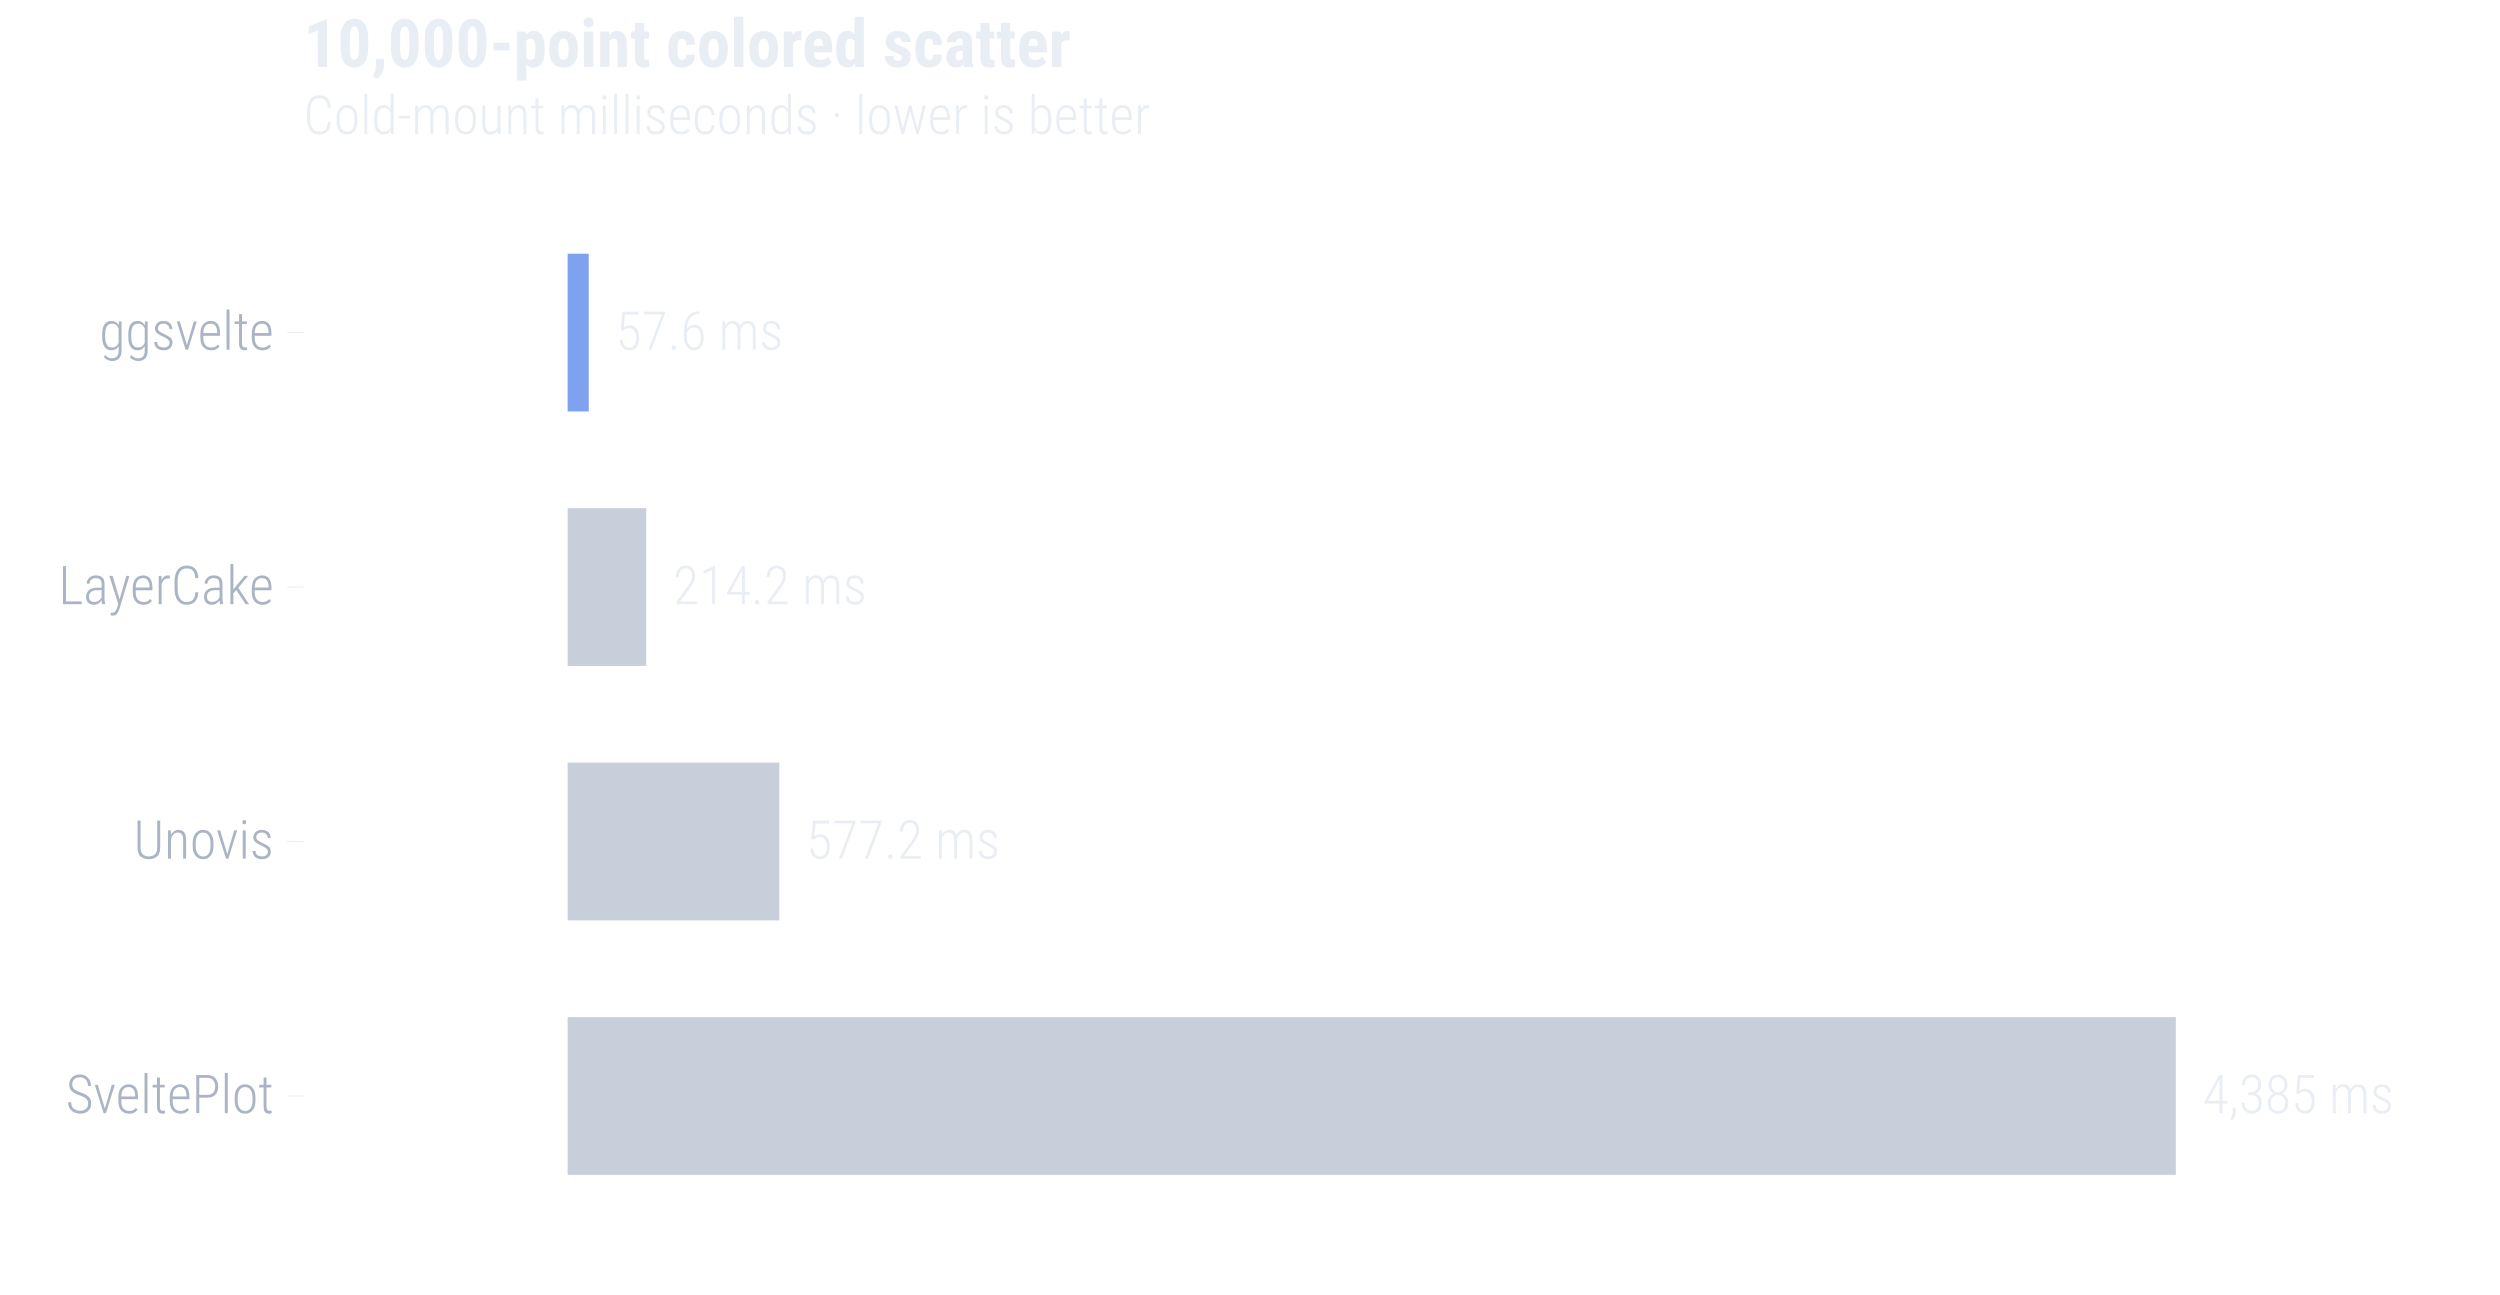
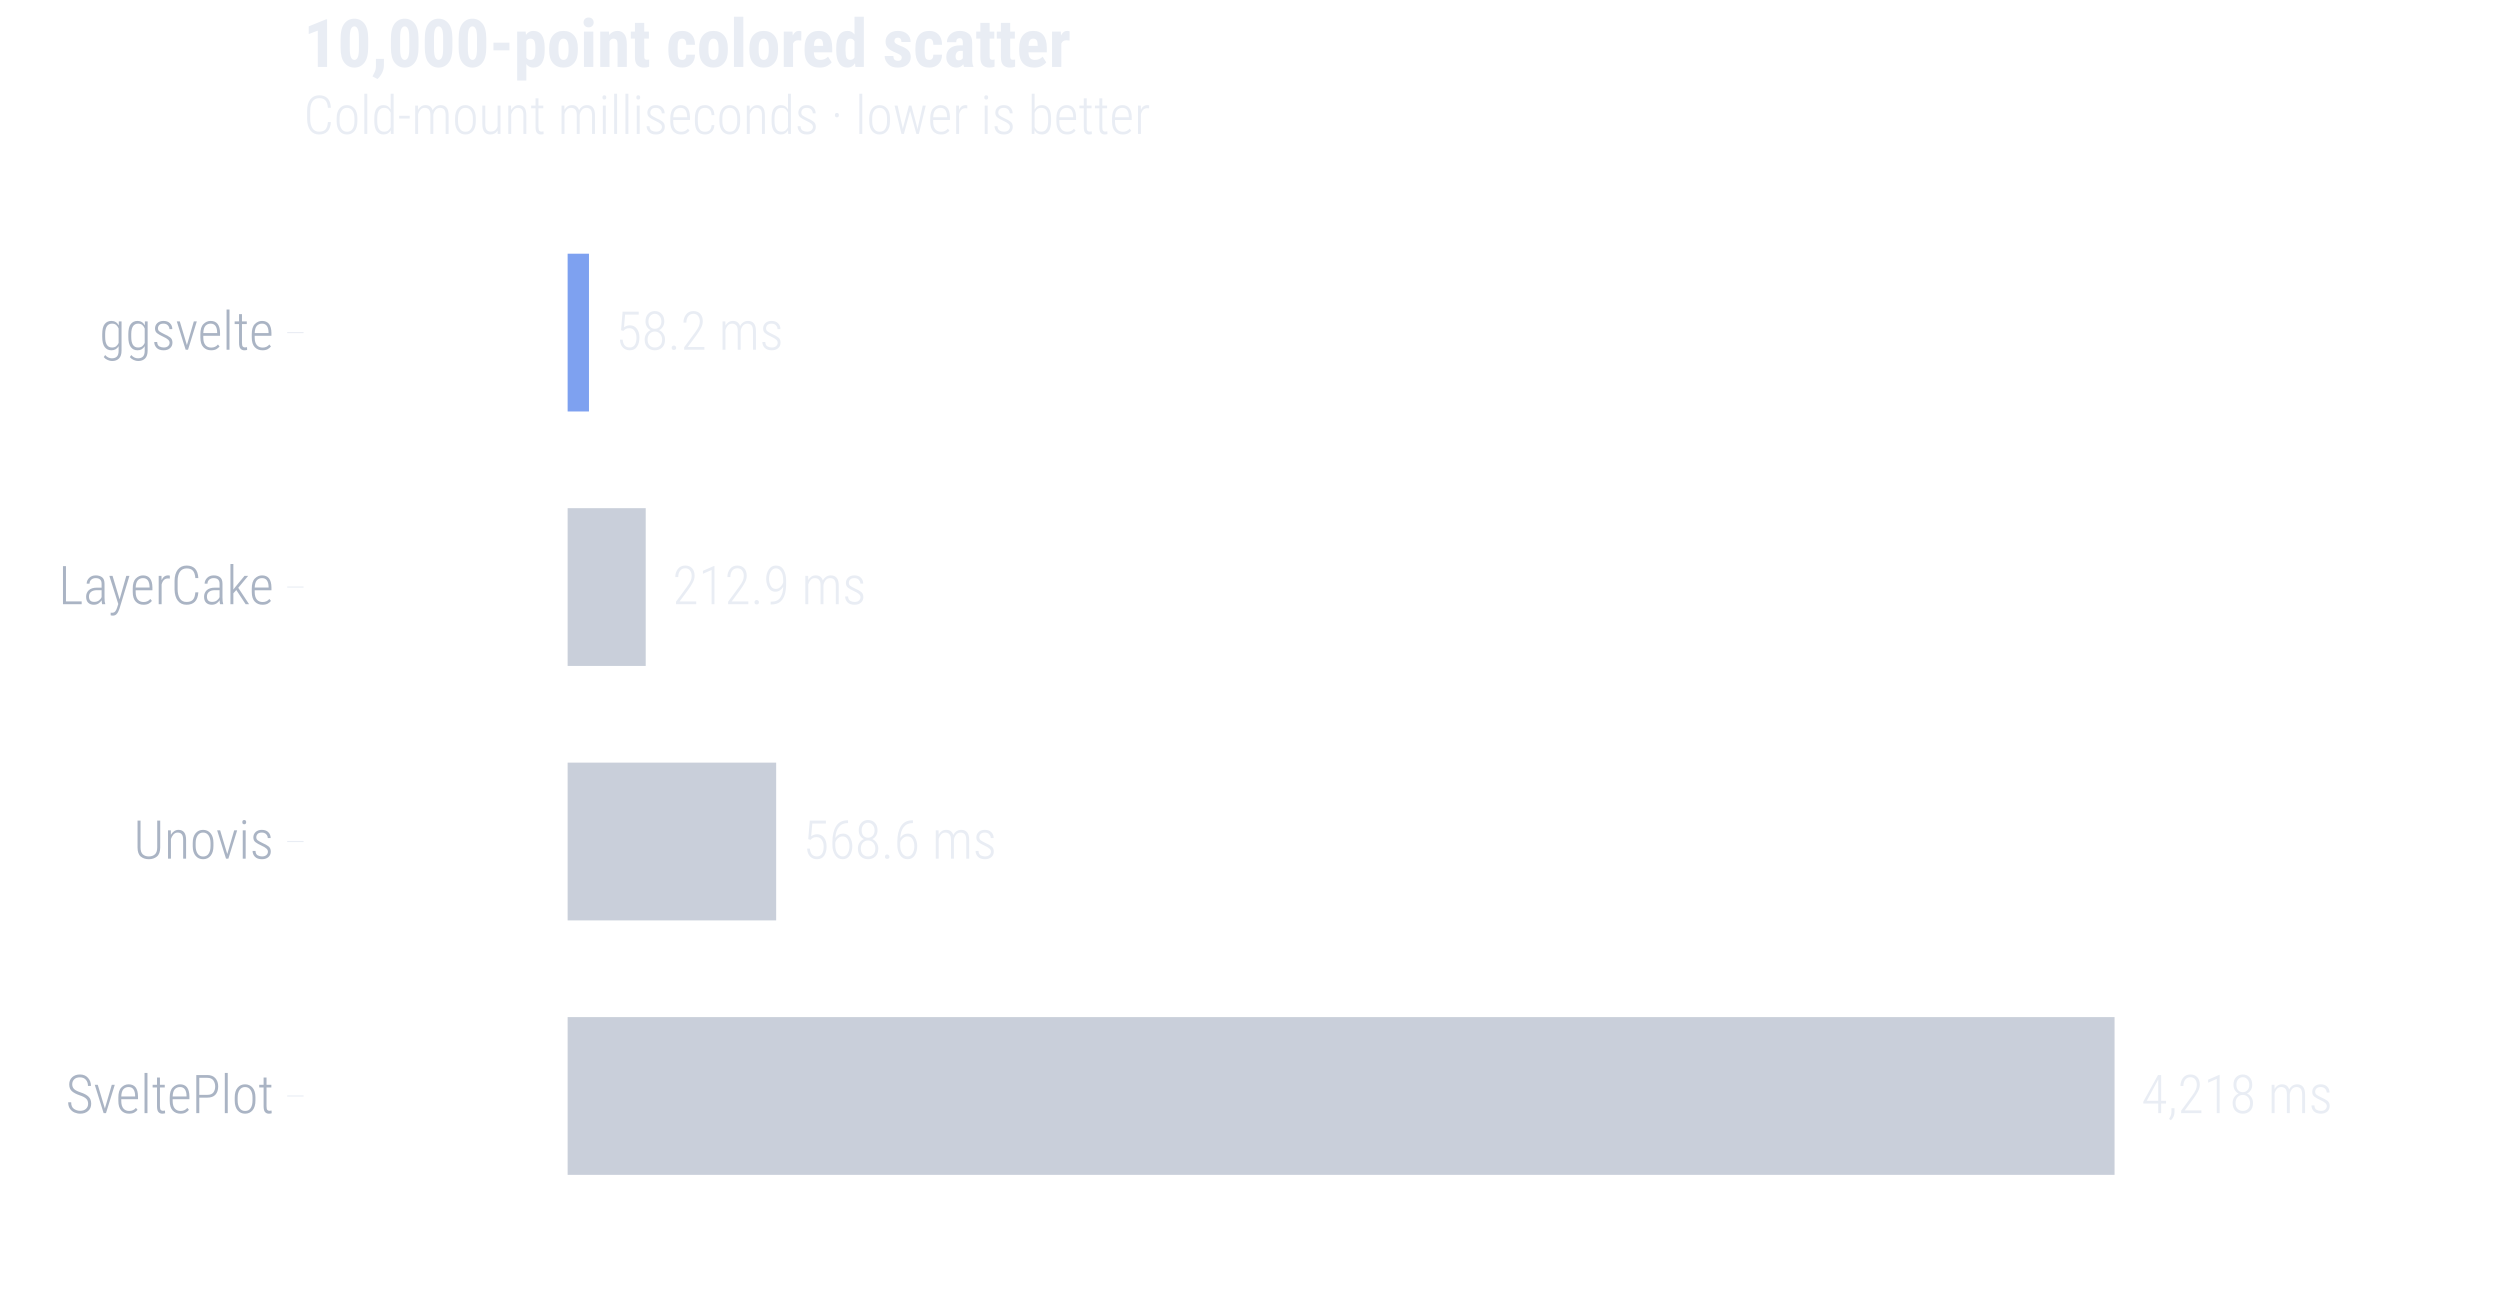
- <svg xmlns="http://www.w3.org/2000/svg" width="560" height="290" viewBox="0 0 560 290" role="img" aria-label="Bar chart of cold-mount time for a 10,000-point colored scatter: ggsvelte 57.6 ms, LayerCake 214.2 ms, Unovis 577.2 ms, SveltePlot 4,385 ms. Lower is better." class="gg-plot" font-family="&quot;Roboto Condensed&quot;, &quot;Arial Narrow&quot;, Arial, sans-serif" font-size="11" font-weight="300" text-rendering="optimizeLegibility" shape-rendering="geometricPrecision">
+ <svg xmlns="http://www.w3.org/2000/svg" width="560" height="290" viewBox="0 0 560 290" role="img" aria-label="Bar chart of cold-mount time for a 10,000-point colored scatter: ggsvelte 58.2 ms, LayerCake 212.9 ms, Unovis 568.6 ms, SveltePlot 4,218 ms. Lower is better." class="gg-plot" font-family="&quot;Roboto Condensed&quot;, &quot;Arial Narrow&quot;, Arial, sans-serif" font-size="11" font-weight="300" text-rendering="optimizeLegibility" shape-rendering="geometricPrecision">
  <rect class="gg-paper" width="560" height="290" fill="var(--gg-paper, transparent)" />
  <text class="gg-title" x="68" y="15" font-size="15" font-weight="700" fill="var(--gg-ink, #e9edf4)">10,000-point colored scatter</text>
  <text class="gg-subtitle" x="68" y="30" font-size="12" font-weight="300" fill="var(--gg-ink, #e9edf4)">Cold-mount milliseconds · lower is better</text>
  <defs>
    <clipPath id="gg-clip-0">
      <rect width="488" height="228" />
    </clipPath>
  </defs>
  <g class="gg-panel" data-panel="0" transform="translate(68,46)">
    <rect class="gg-panel-background" width="488" height="228" fill="var(--gg-panel, transparent)" />
    <g class="gg-grid" stroke="var(--gg-grid, transparent)" stroke-width="0.25" vector-effect="non-scaling-stroke">
      <line x1="59.15" y1="0" x2="59.15" y2="228" />
      <line x1="141.31" y1="0" x2="141.31" y2="228" />
      <line x1="223.46" y1="0" x2="223.46" y2="228" />
      <line x1="305.62" y1="0" x2="305.62" y2="228" />
      <line x1="387.77" y1="0" x2="387.77" y2="228" />
      <line x1="469.93" y1="0" x2="469.93" y2="228" />
      <line x1="0" y1="199.5" x2="488" y2="199.5" />
      <line x1="0" y1="142.5" x2="488" y2="142.5" />
      <line x1="0" y1="85.5" x2="488" y2="85.5" />
      <line x1="0" y1="28.5" x2="488" y2="28.5" />
    </g>
    <g class="gg-marks" clip-path="url(#gg-clip-0)">
      <g class="gg-batch gg-rects" data-layer="0">
-         <rect x="59.15" y="10.83" width="4.73" height="35.34" fill="#7ea1f0" />
-         <rect x="59.15" y="67.83" width="17.6" height="35.34" fill="#c9cfda" />
-         <rect x="59.15" y="124.83" width="47.42" height="35.34" fill="#c9cfda" />
-         <rect x="59.15" y="181.83" width="360.23" height="35.34" fill="#c9cfda" />
+         <rect x="59.15" y="10.83" width="4.78" height="35.34" fill="#7ea1f0" />
+         <rect x="59.15" y="67.83" width="17.49" height="35.34" fill="#c9cfda" />
+         <rect x="59.15" y="124.83" width="46.71" height="35.34" fill="#c9cfda" />
+         <rect x="59.15" y="181.83" width="346.51" height="35.34" fill="#c9cfda" />
      </g>
      <g class="gg-batch gg-glyphs" data-layer="1" font-size="12" text-anchor="start">
-         <text x="69.88" y="28.5" dy="0.32em" fill="var(--gg-ink, #e9edf4)">57.6 ms</text>
-         <text x="82.75" y="85.5" dy="0.32em" fill="var(--gg-ink, #e9edf4)">214.2 ms</text>
-         <text x="112.57" y="142.5" dy="0.32em" fill="var(--gg-ink, #e9edf4)">577.2 ms</text>
-         <text x="425.38" y="199.5" dy="0.32em" fill="var(--gg-ink, #e9edf4)">4,385 ms</text>
+         <text x="69.93" y="28.5" dy="0.32em" fill="var(--gg-ink, #e9edf4)">58.2 ms</text>
+         <text x="82.64" y="85.5" dy="0.32em" fill="var(--gg-ink, #e9edf4)">212.9 ms</text>
+         <text x="111.86" y="142.5" dy="0.32em" fill="var(--gg-ink, #e9edf4)">568.6 ms</text>
+         <text x="411.66" y="199.5" dy="0.32em" fill="var(--gg-ink, #e9edf4)">4,218 ms</text>
      </g>
    </g>
    <rect class="gg-panel-border" width="488" height="228" fill="none" stroke="var(--gg-panelBorder, transparent)" stroke-width="0.5" vector-effect="non-scaling-stroke" />
  </g>
  <g class="gg-axis gg-axis-y" transform="translate(68,46)">
    <g class="gg-tick" transform="translate(0,199.5)">
      <line x2="-3.67" stroke="var(--gg-tickColor, #e9edf4)" stroke-width="0.25" vector-effect="non-scaling-stroke" />
      <text x="-6.67" dy="0.32em" text-anchor="end" fill="var(--gg-axisText, #aab4c4)" font-size="12" font-weight="300">SveltePlot</text>
    </g>
    <g class="gg-tick" transform="translate(0,142.5)">
      <line x2="-3.67" stroke="var(--gg-tickColor, #e9edf4)" stroke-width="0.25" vector-effect="non-scaling-stroke" />
      <text x="-6.67" dy="0.32em" text-anchor="end" fill="var(--gg-axisText, #aab4c4)" font-size="12" font-weight="300">Unovis</text>
    </g>
    <g class="gg-tick" transform="translate(0,85.5)">
      <line x2="-3.67" stroke="var(--gg-tickColor, #e9edf4)" stroke-width="0.25" vector-effect="non-scaling-stroke" />
      <text x="-6.67" dy="0.32em" text-anchor="end" fill="var(--gg-axisText, #aab4c4)" font-size="12" font-weight="300">LayerCake</text>
    </g>
    <g class="gg-tick" transform="translate(0,28.5)">
      <line x2="-3.67" stroke="var(--gg-tickColor, #e9edf4)" stroke-width="0.25" vector-effect="non-scaling-stroke" />
      <text x="-6.67" dy="0.32em" text-anchor="end" fill="var(--gg-axisText, #aab4c4)" font-size="12" font-weight="300">ggsvelte</text>
    </g>
  </g>
</svg>
